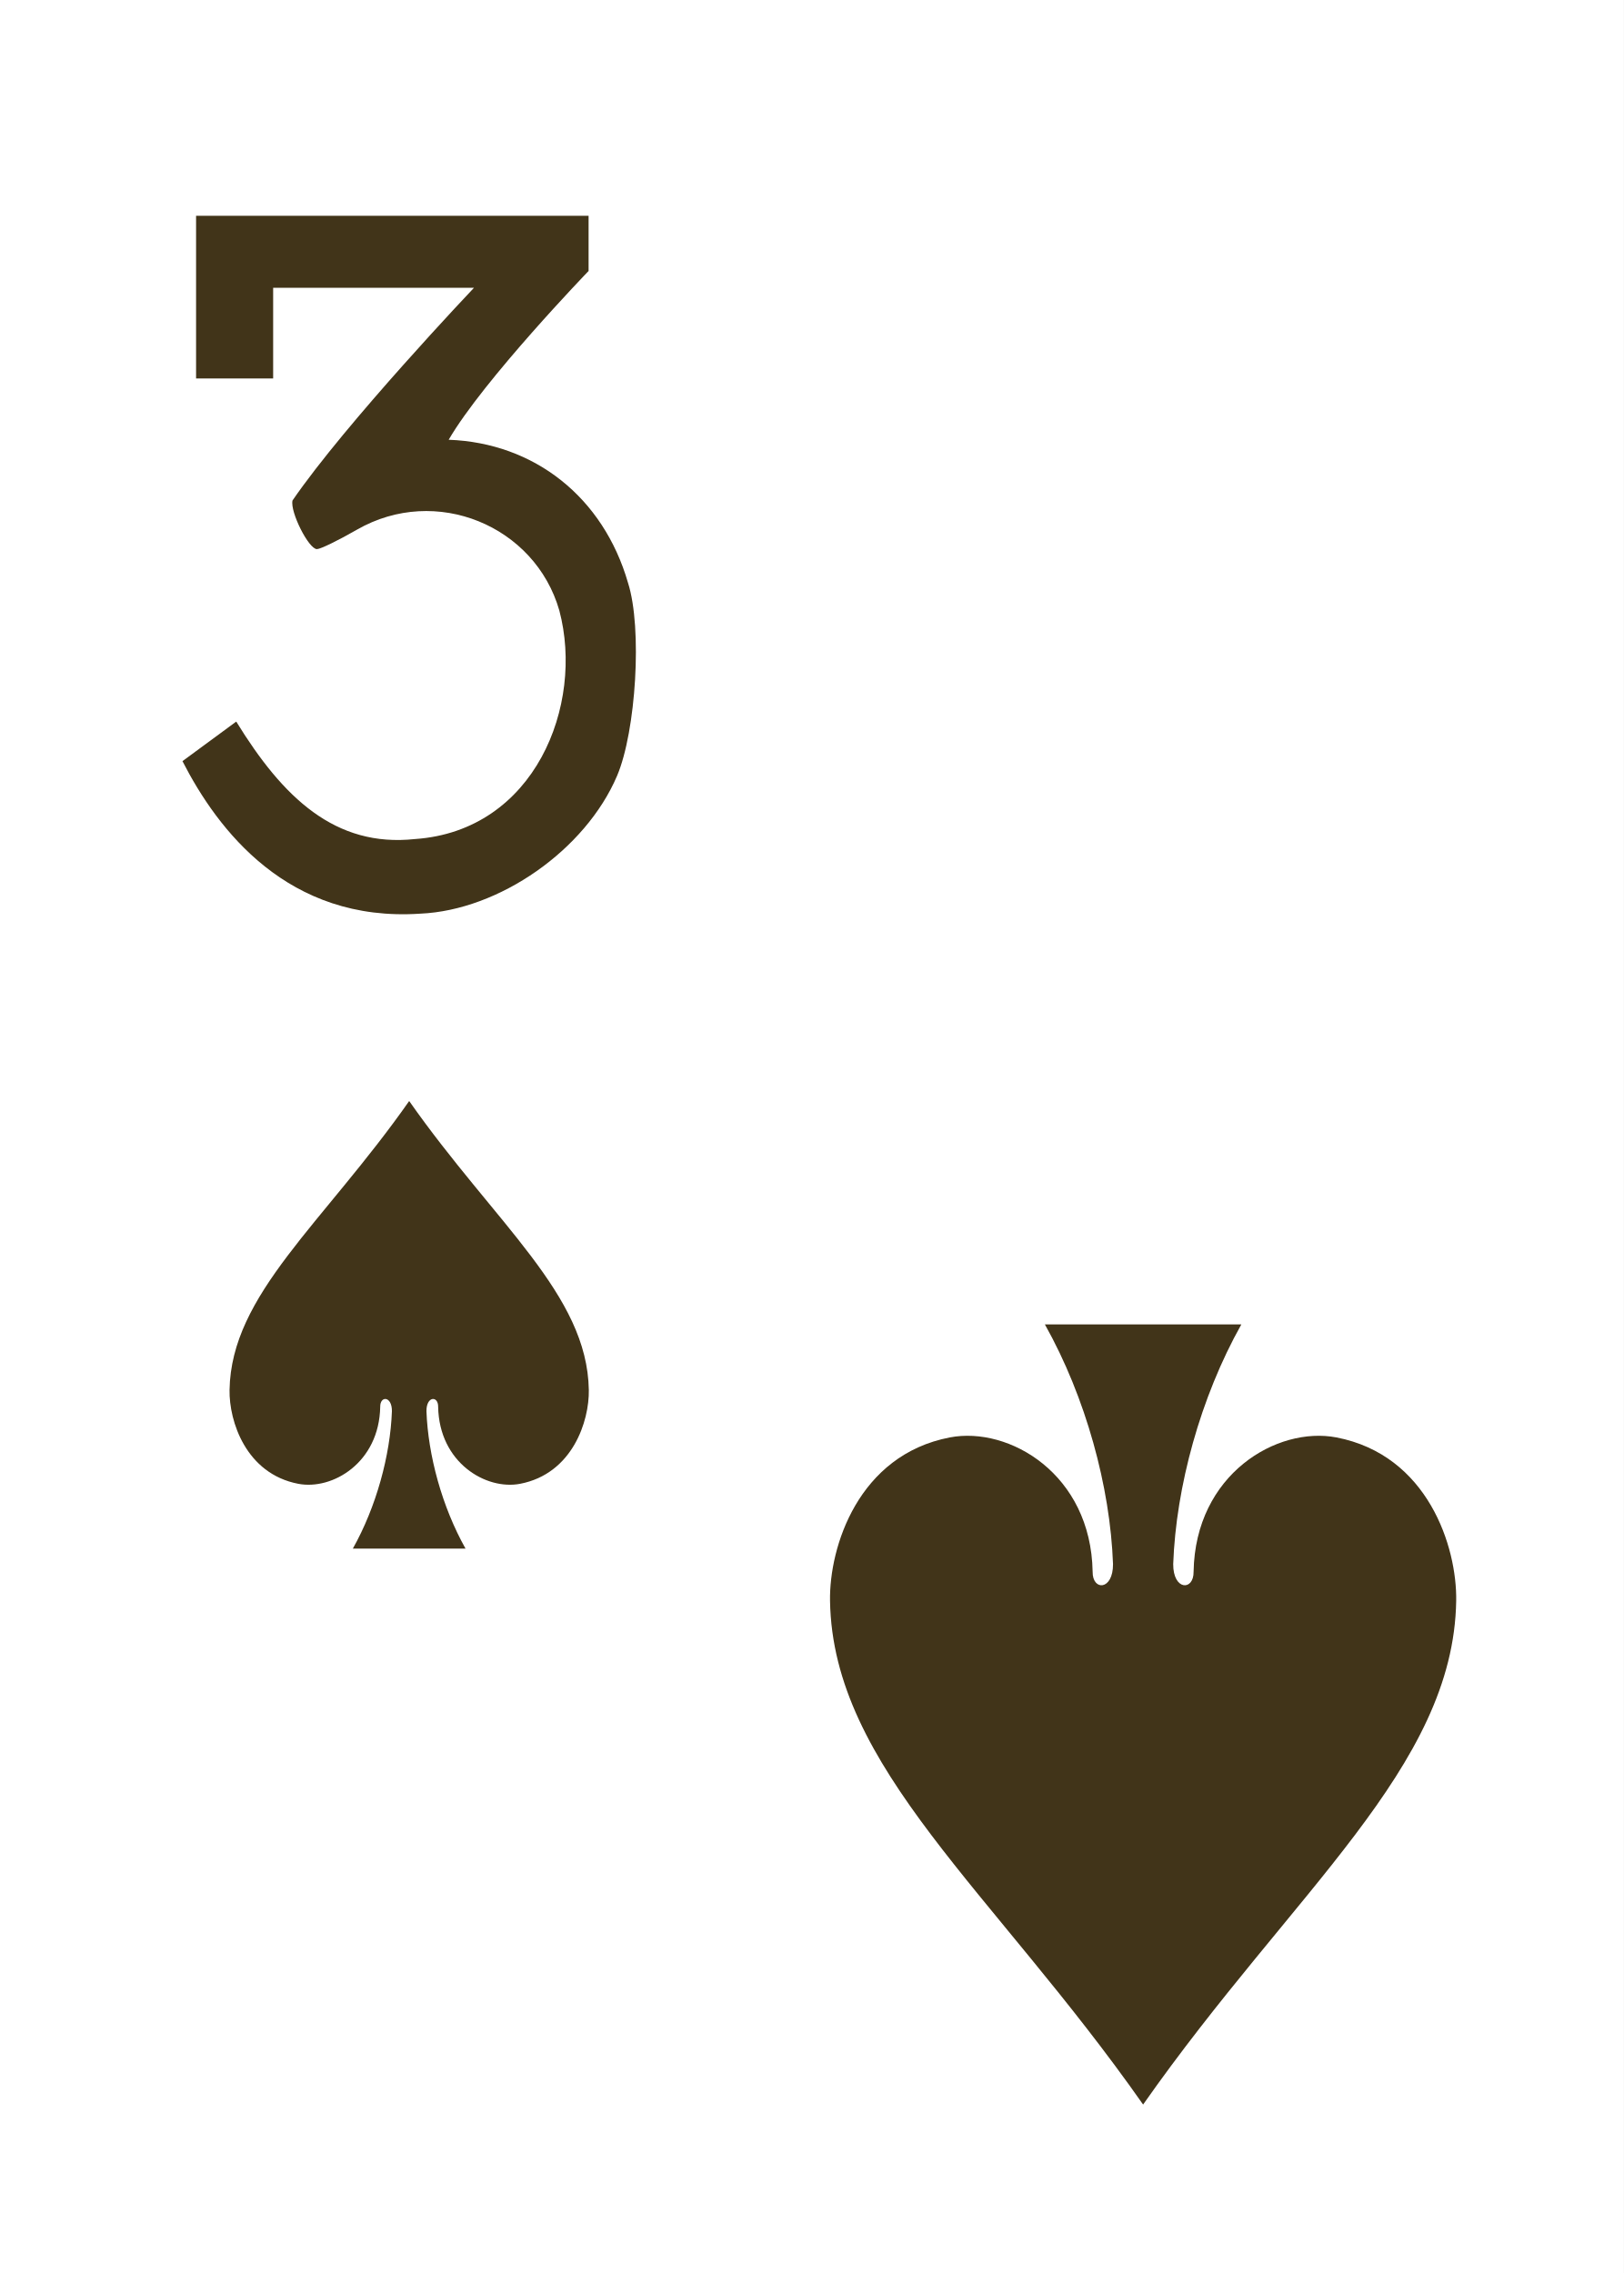
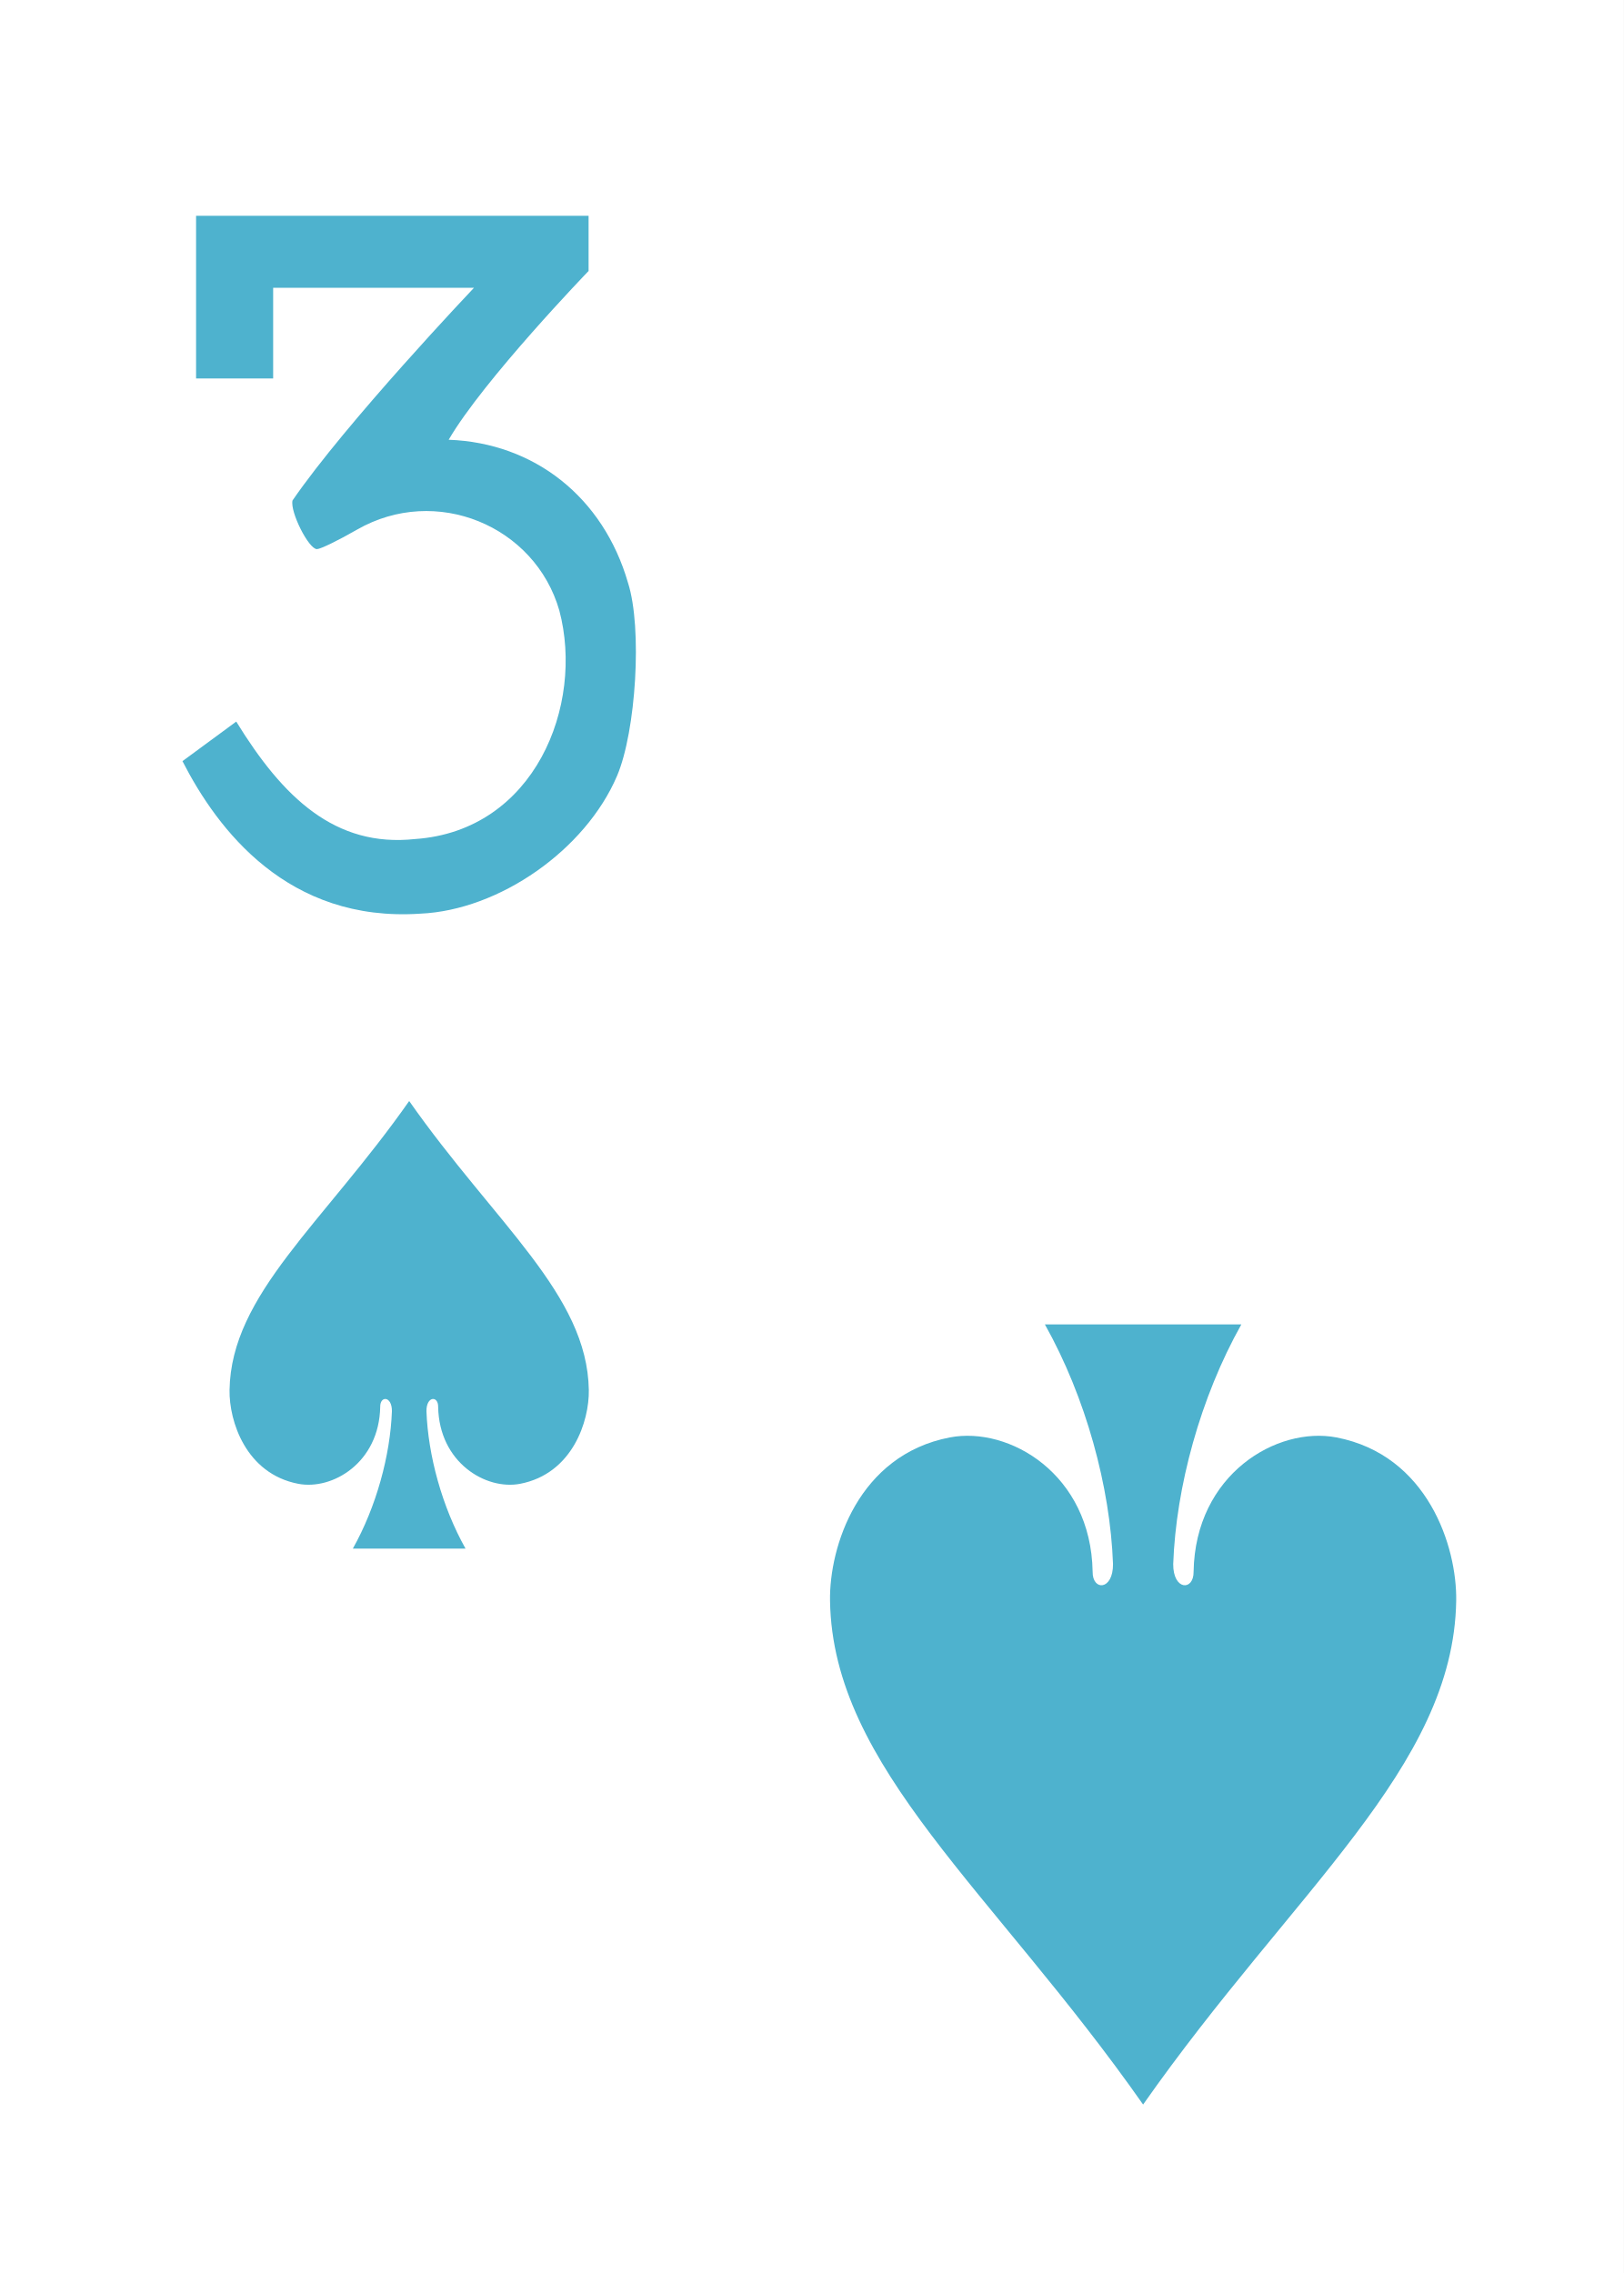
<svg xmlns="http://www.w3.org/2000/svg" width="250" height="350" viewBox="0 0 250 350" fill="none">
-   <g clip-path="url(#clip0_81_4002)">
+   <g clip-path="url(#clip0_104_5311)">
    <rect width="250" height="350" fill="white" />
-     <path d="M28.093 117.202L36.374 111.111C43.56 122.814 51.597 130.521 63.892 129.198C82.338 127.93 89.981 108.594 86.122 94.024C82.388 80.952 67.114 74.585 54.97 81.554C52.104 83.205 49.339 84.554 48.798 84.554C47.524 84.554 44.641 78.818 45.035 77.069C53.185 65.166 72.977 44.314 72.977 44.314H42.056V58.278H30.189V33.223H90.622V41.724C90.622 41.724 74.43 58.517 69.079 67.714C82.258 68.196 92.881 76.548 96.694 89.752C98.919 96.704 97.922 112.605 95.009 119.459C90.145 130.884 76.857 140.153 64.709 140.687C44.314 142.056 33.495 127.768 28.093 117.202Z" fill="#413419" />
-     <path d="M63 169.538C49.752 188.43 35.578 199.302 35.342 214.041C35.263 218.814 37.844 226.926 45.926 228.479C51.17 229.482 58.39 225.237 58.541 216.615C58.518 214.898 60.358 214.943 60.341 217.295C60.094 224.096 57.941 232.015 54.323 238.461C60.108 238.461 65.892 238.461 71.677 238.461C68.059 232.015 65.906 224.096 65.659 217.295C65.641 214.943 67.482 214.898 67.459 216.615C67.61 225.237 74.83 229.482 80.074 228.479C88.156 226.926 90.737 218.814 90.658 214.041C90.422 199.302 76.248 188.43 63 169.538Z" fill="#413419" />
-     <path d="M176 324.062C199.089 291.135 223.793 272.187 224.204 246.499C224.341 238.18 219.844 224.042 205.757 221.336C196.618 219.588 184.034 226.986 183.772 242.014C183.812 245.005 180.604 244.928 180.634 240.828C181.064 228.974 184.817 215.173 191.123 203.938C181.041 203.938 170.959 203.938 160.877 203.938C167.183 215.173 170.936 228.974 171.366 240.828C171.396 244.928 168.188 245.005 168.228 242.014C167.966 226.986 155.382 219.588 146.243 221.336C132.156 224.042 127.659 238.18 127.796 246.499C128.207 272.187 152.911 291.135 176 324.062Z" fill="#413419" />
+     <path d="M28.093 117.202L36.374 111.111C43.56 122.814 51.597 130.521 63.892 129.198C82.338 127.93 89.981 108.594 86.122 94.024C82.388 80.952 67.114 74.585 54.97 81.554C52.104 83.205 49.339 84.554 48.798 84.554C47.524 84.554 44.641 78.818 45.035 77.069C53.185 65.166 72.977 44.314 72.977 44.314H42.056V58.278H30.189V33.223H90.622V41.724C90.622 41.724 74.43 58.517 69.079 67.714C82.258 68.196 92.881 76.548 96.694 89.752C98.919 96.704 97.922 112.605 95.009 119.459C90.145 130.884 76.857 140.153 64.709 140.687C44.314 142.056 33.495 127.768 28.093 117.202Z" fill="#4EB2CE" />
+     <path d="M63 169.538C49.752 188.43 35.578 199.302 35.342 214.041C35.263 218.814 37.844 226.926 45.926 228.479C51.17 229.482 58.39 225.237 58.541 216.615C58.518 214.898 60.358 214.943 60.341 217.295C60.094 224.096 57.941 232.015 54.323 238.461C60.108 238.461 65.892 238.461 71.677 238.461C68.059 232.015 65.906 224.096 65.659 217.295C65.641 214.943 67.482 214.898 67.459 216.615C67.61 225.237 74.83 229.482 80.074 228.479C88.156 226.926 90.737 218.814 90.658 214.041C90.422 199.302 76.248 188.43 63 169.538Z" fill="#4EB2CE" />
+     <path d="M176 324.062C199.089 291.135 223.793 272.187 224.204 246.499C224.341 238.18 219.844 224.042 205.757 221.336C196.618 219.588 184.034 226.986 183.772 242.014C183.812 245.005 180.604 244.928 180.634 240.828C181.064 228.974 184.817 215.173 191.123 203.938C181.041 203.938 170.959 203.938 160.877 203.938C167.183 215.173 170.936 228.974 171.366 240.828C171.396 244.928 168.188 245.005 168.228 242.014C167.966 226.986 155.382 219.588 146.243 221.336C132.156 224.042 127.659 238.18 127.796 246.499C128.207 272.187 152.911 291.135 176 324.062Z" fill="#4EB2CE" />
  </g>
  <defs>
-     <clipPath id="clip0_81_4002">
+     <clipPath id="clip0_104_5311">
      <rect width="250" height="350" fill="white" />
    </clipPath>
  </defs>
</svg>
